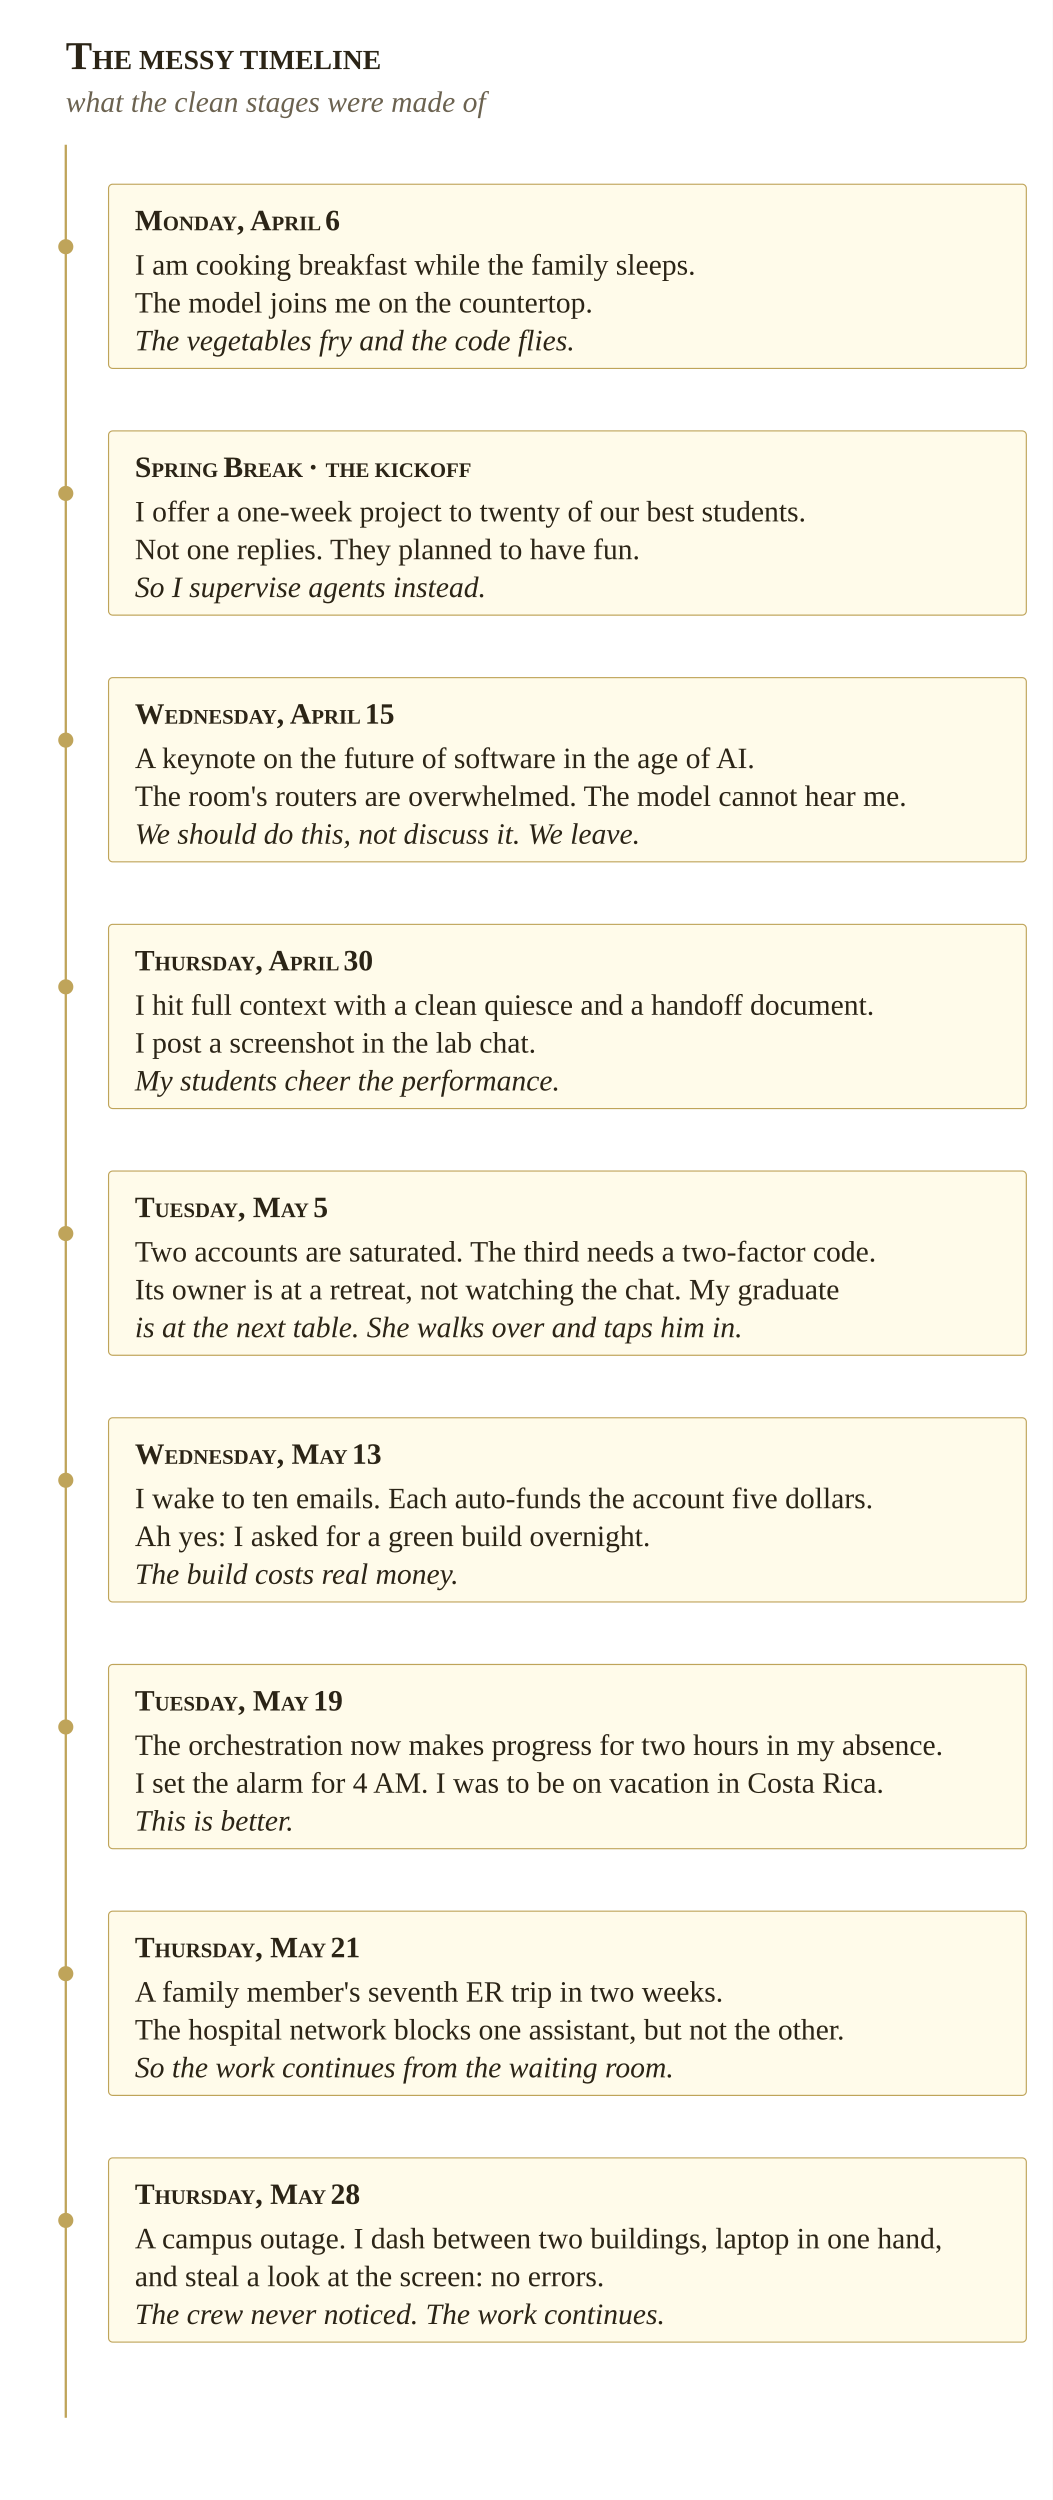
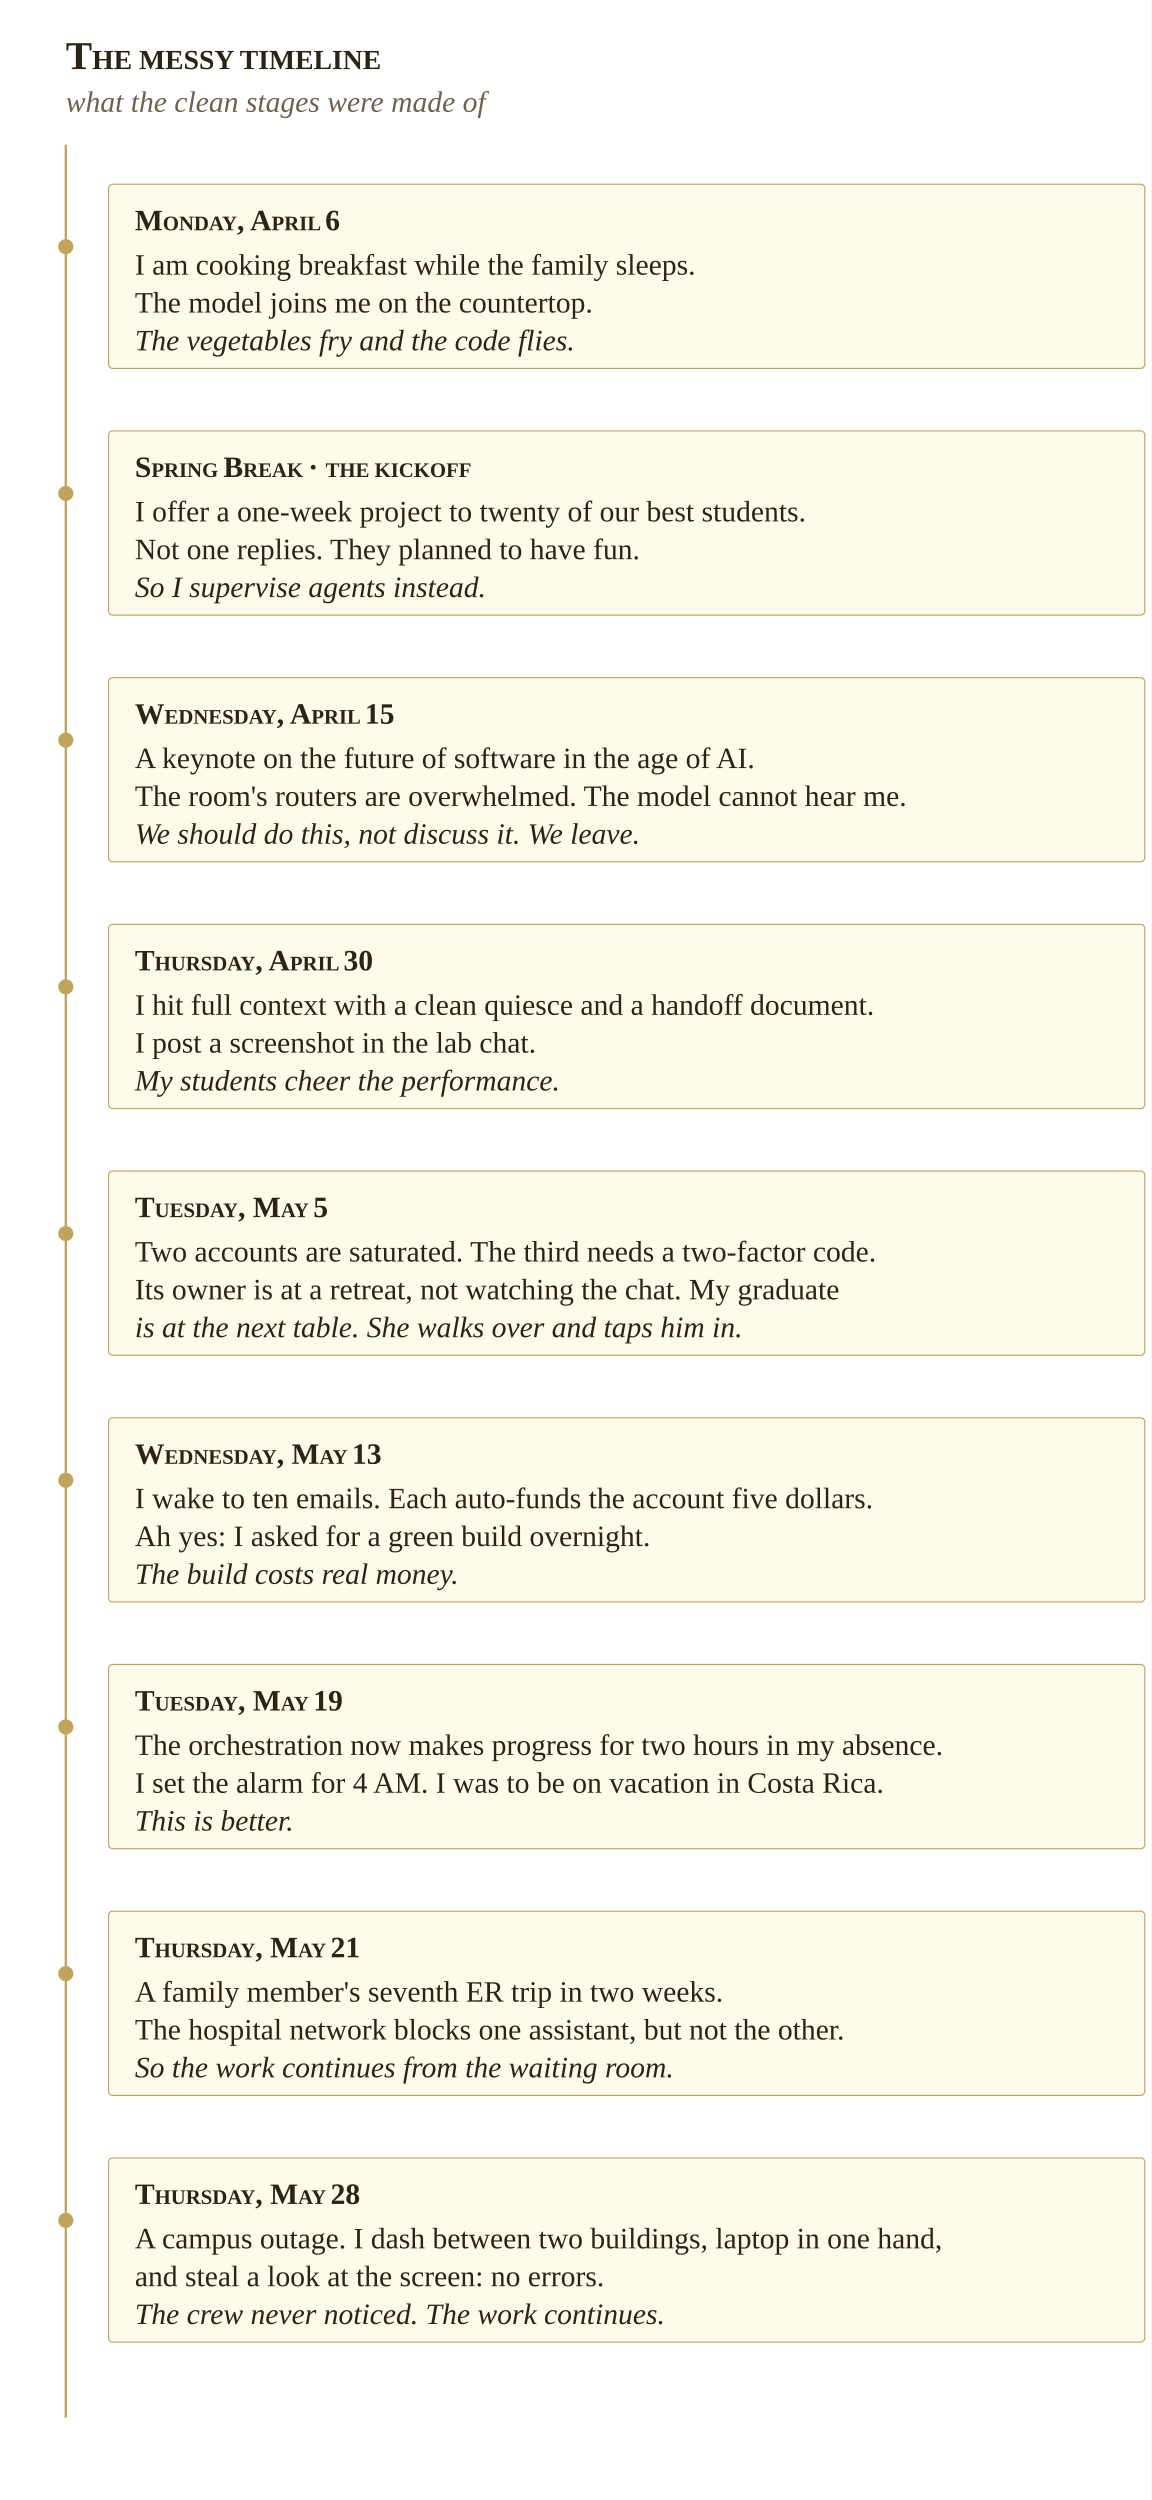
- <svg xmlns="http://www.w3.org/2000/svg" viewBox="0 0 640 1520" width="640" height="1520" role="group" aria-labelledby="ptl-title ptl-desc" font-family="Georgia, 'Times New Roman', serif">
-   <rect x="0" y="0" width="640" height="1520" fill="#ffffff" />
+ <svg xmlns="http://www.w3.org/2000/svg" viewBox="0 0 700 1520" width="700" height="1520" role="group" aria-labelledby="ptl-title ptl-desc" font-family="Georgia, 'Times New Roman', serif">
+   <rect x="0" y="0" width="700" height="1520" fill="#ffffff" />
  <line x1="40" y1="88" x2="40" y2="1470" stroke="#BFA45A" stroke-width="1.4" />
  <text x="40" y="42" font-size="24" font-weight="bold" fill="#2B2416" font-variant="small-caps">The messy timeline</text>
  <text x="40" y="68" font-size="18" fill="#6b6250" font-style="italic">what the clean stages were made of</text>
  <circle cx="40" cy="150" r="4.6" fill="#BFA45A" />
  <g>
-     <rect x="66" y="112" width="558" height="112" rx="2.5" fill="#FFFBEA" stroke="#BFA45A" stroke-width="0.7" />
+     <rect x="66" y="112" width="630" height="112" rx="2.5" fill="#FFFBEA" stroke="#BFA45A" stroke-width="0.7" />
    <text x="82" y="140" font-size="18" font-weight="bold" fill="#2B2416" font-variant="small-caps">Monday, April 6</text>
    <text x="82" y="167" font-size="18" fill="#2B2416">I am cooking breakfast while the family sleeps.</text>
    <text x="82" y="190" font-size="18" fill="#2B2416">The model joins me on the countertop.</text>
    <text x="82" y="213" font-size="18" fill="#2B2416" font-style="italic">The vegetables fry and the code flies.</text>
  </g>
  <circle cx="40" cy="300" r="4.6" fill="#BFA45A" />
  <g>
-     <rect x="66" y="262" width="558" height="112" rx="2.5" fill="#FFFBEA" stroke="#BFA45A" stroke-width="0.7" />
+     <rect x="66" y="262" width="630" height="112" rx="2.5" fill="#FFFBEA" stroke="#BFA45A" stroke-width="0.7" />
    <text x="82" y="290" font-size="18" font-weight="bold" fill="#2B2416" font-variant="small-caps">Spring Break · the kickoff</text>
    <text x="82" y="317" font-size="18" fill="#2B2416">I offer a one-week project to twenty of our best students.</text>
    <text x="82" y="340" font-size="18" fill="#2B2416">Not one replies. They planned to have fun.</text>
    <text x="82" y="363" font-size="18" fill="#2B2416" font-style="italic">So I supervise agents instead.</text>
  </g>
  <circle cx="40" cy="450" r="4.6" fill="#BFA45A" />
  <g>
-     <rect x="66" y="412" width="558" height="112" rx="2.5" fill="#FFFBEA" stroke="#BFA45A" stroke-width="0.7" />
+     <rect x="66" y="412" width="630" height="112" rx="2.5" fill="#FFFBEA" stroke="#BFA45A" stroke-width="0.7" />
    <text x="82" y="440" font-size="18" font-weight="bold" fill="#2B2416" font-variant="small-caps">Wednesday, April 15</text>
    <text x="82" y="467" font-size="18" fill="#2B2416">A keynote on the future of software in the age of AI.</text>
    <text x="82" y="490" font-size="18" fill="#2B2416">The room's routers are overwhelmed. The model cannot hear me.</text>
    <text x="82" y="513" font-size="18" fill="#2B2416" font-style="italic">We should do this, not discuss it. We leave.</text>
  </g>
  <circle cx="40" cy="600" r="4.6" fill="#BFA45A" />
  <g>
-     <rect x="66" y="562" width="558" height="112" rx="2.5" fill="#FFFBEA" stroke="#BFA45A" stroke-width="0.7" />
+     <rect x="66" y="562" width="630" height="112" rx="2.5" fill="#FFFBEA" stroke="#BFA45A" stroke-width="0.7" />
    <text x="82" y="590" font-size="18" font-weight="bold" fill="#2B2416" font-variant="small-caps">Thursday, April 30</text>
    <text x="82" y="617" font-size="18" fill="#2B2416">I hit full context with a clean quiesce and a handoff document.</text>
    <text x="82" y="640" font-size="18" fill="#2B2416">I post a screenshot in the lab chat.</text>
    <text x="82" y="663" font-size="18" fill="#2B2416" font-style="italic">My students cheer the performance.</text>
  </g>
  <circle cx="40" cy="750" r="4.6" fill="#BFA45A" />
  <g>
-     <rect x="66" y="712" width="558" height="112" rx="2.5" fill="#FFFBEA" stroke="#BFA45A" stroke-width="0.7" />
+     <rect x="66" y="712" width="630" height="112" rx="2.5" fill="#FFFBEA" stroke="#BFA45A" stroke-width="0.7" />
    <text x="82" y="740" font-size="18" font-weight="bold" fill="#2B2416" font-variant="small-caps">Tuesday, May 5</text>
    <text x="82" y="767" font-size="18" fill="#2B2416">Two accounts are saturated. The third needs a two-factor code.</text>
    <text x="82" y="790" font-size="18" fill="#2B2416">Its owner is at a retreat, not watching the chat. My graduate</text>
    <text x="82" y="813" font-size="18" fill="#2B2416" font-style="italic">is at the next table. She walks over and taps him in.</text>
  </g>
  <circle cx="40" cy="900" r="4.6" fill="#BFA45A" />
  <g>
-     <rect x="66" y="862" width="558" height="112" rx="2.5" fill="#FFFBEA" stroke="#BFA45A" stroke-width="0.7" />
+     <rect x="66" y="862" width="630" height="112" rx="2.5" fill="#FFFBEA" stroke="#BFA45A" stroke-width="0.7" />
    <text x="82" y="890" font-size="18" font-weight="bold" fill="#2B2416" font-variant="small-caps">Wednesday, May 13</text>
    <text x="82" y="917" font-size="18" fill="#2B2416">I wake to ten emails. Each auto-funds the account five dollars.</text>
    <text x="82" y="940" font-size="18" fill="#2B2416">Ah yes: I asked for a green build overnight.</text>
    <text x="82" y="963" font-size="18" fill="#2B2416" font-style="italic">The build costs real money.</text>
  </g>
  <circle cx="40" cy="1050" r="4.6" fill="#BFA45A" />
  <g>
-     <rect x="66" y="1012" width="558" height="112" rx="2.5" fill="#FFFBEA" stroke="#BFA45A" stroke-width="0.7" />
+     <rect x="66" y="1012" width="630" height="112" rx="2.5" fill="#FFFBEA" stroke="#BFA45A" stroke-width="0.7" />
    <text x="82" y="1040" font-size="18" font-weight="bold" fill="#2B2416" font-variant="small-caps">Tuesday, May 19</text>
    <text x="82" y="1067" font-size="18" fill="#2B2416">The orchestration now makes progress for two hours in my absence.</text>
    <text x="82" y="1090" font-size="18" fill="#2B2416">I set the alarm for 4 AM. I was to be on vacation in Costa Rica.</text>
    <text x="82" y="1113" font-size="18" fill="#2B2416" font-style="italic">This is better.</text>
  </g>
  <circle cx="40" cy="1200" r="4.6" fill="#BFA45A" />
  <g>
-     <rect x="66" y="1162" width="558" height="112" rx="2.5" fill="#FFFBEA" stroke="#BFA45A" stroke-width="0.7" />
+     <rect x="66" y="1162" width="630" height="112" rx="2.5" fill="#FFFBEA" stroke="#BFA45A" stroke-width="0.7" />
    <text x="82" y="1190" font-size="18" font-weight="bold" fill="#2B2416" font-variant="small-caps">Thursday, May 21</text>
    <text x="82" y="1217" font-size="18" fill="#2B2416">A family member's seventh ER trip in two weeks.</text>
    <text x="82" y="1240" font-size="18" fill="#2B2416">The hospital network blocks one assistant, but not the other.</text>
    <text x="82" y="1263" font-size="18" fill="#2B2416" font-style="italic">So the work continues from the waiting room.</text>
  </g>
  <circle cx="40" cy="1350" r="4.6" fill="#BFA45A" />
  <g>
-     <rect x="66" y="1312" width="558" height="112" rx="2.5" fill="#FFFBEA" stroke="#BFA45A" stroke-width="0.7" />
+     <rect x="66" y="1312" width="630" height="112" rx="2.5" fill="#FFFBEA" stroke="#BFA45A" stroke-width="0.7" />
    <text x="82" y="1340" font-size="18" font-weight="bold" fill="#2B2416" font-variant="small-caps">Thursday, May 28</text>
    <text x="82" y="1367" font-size="18" fill="#2B2416">A campus outage. I dash between two buildings, laptop in one hand,</text>
    <text x="82" y="1390" font-size="18" fill="#2B2416">and steal a look at the screen: no errors.</text>
    <text x="82" y="1413" font-size="18" fill="#2B2416" font-style="italic">The crew never noticed. The work continues.</text>
  </g>
</svg>
